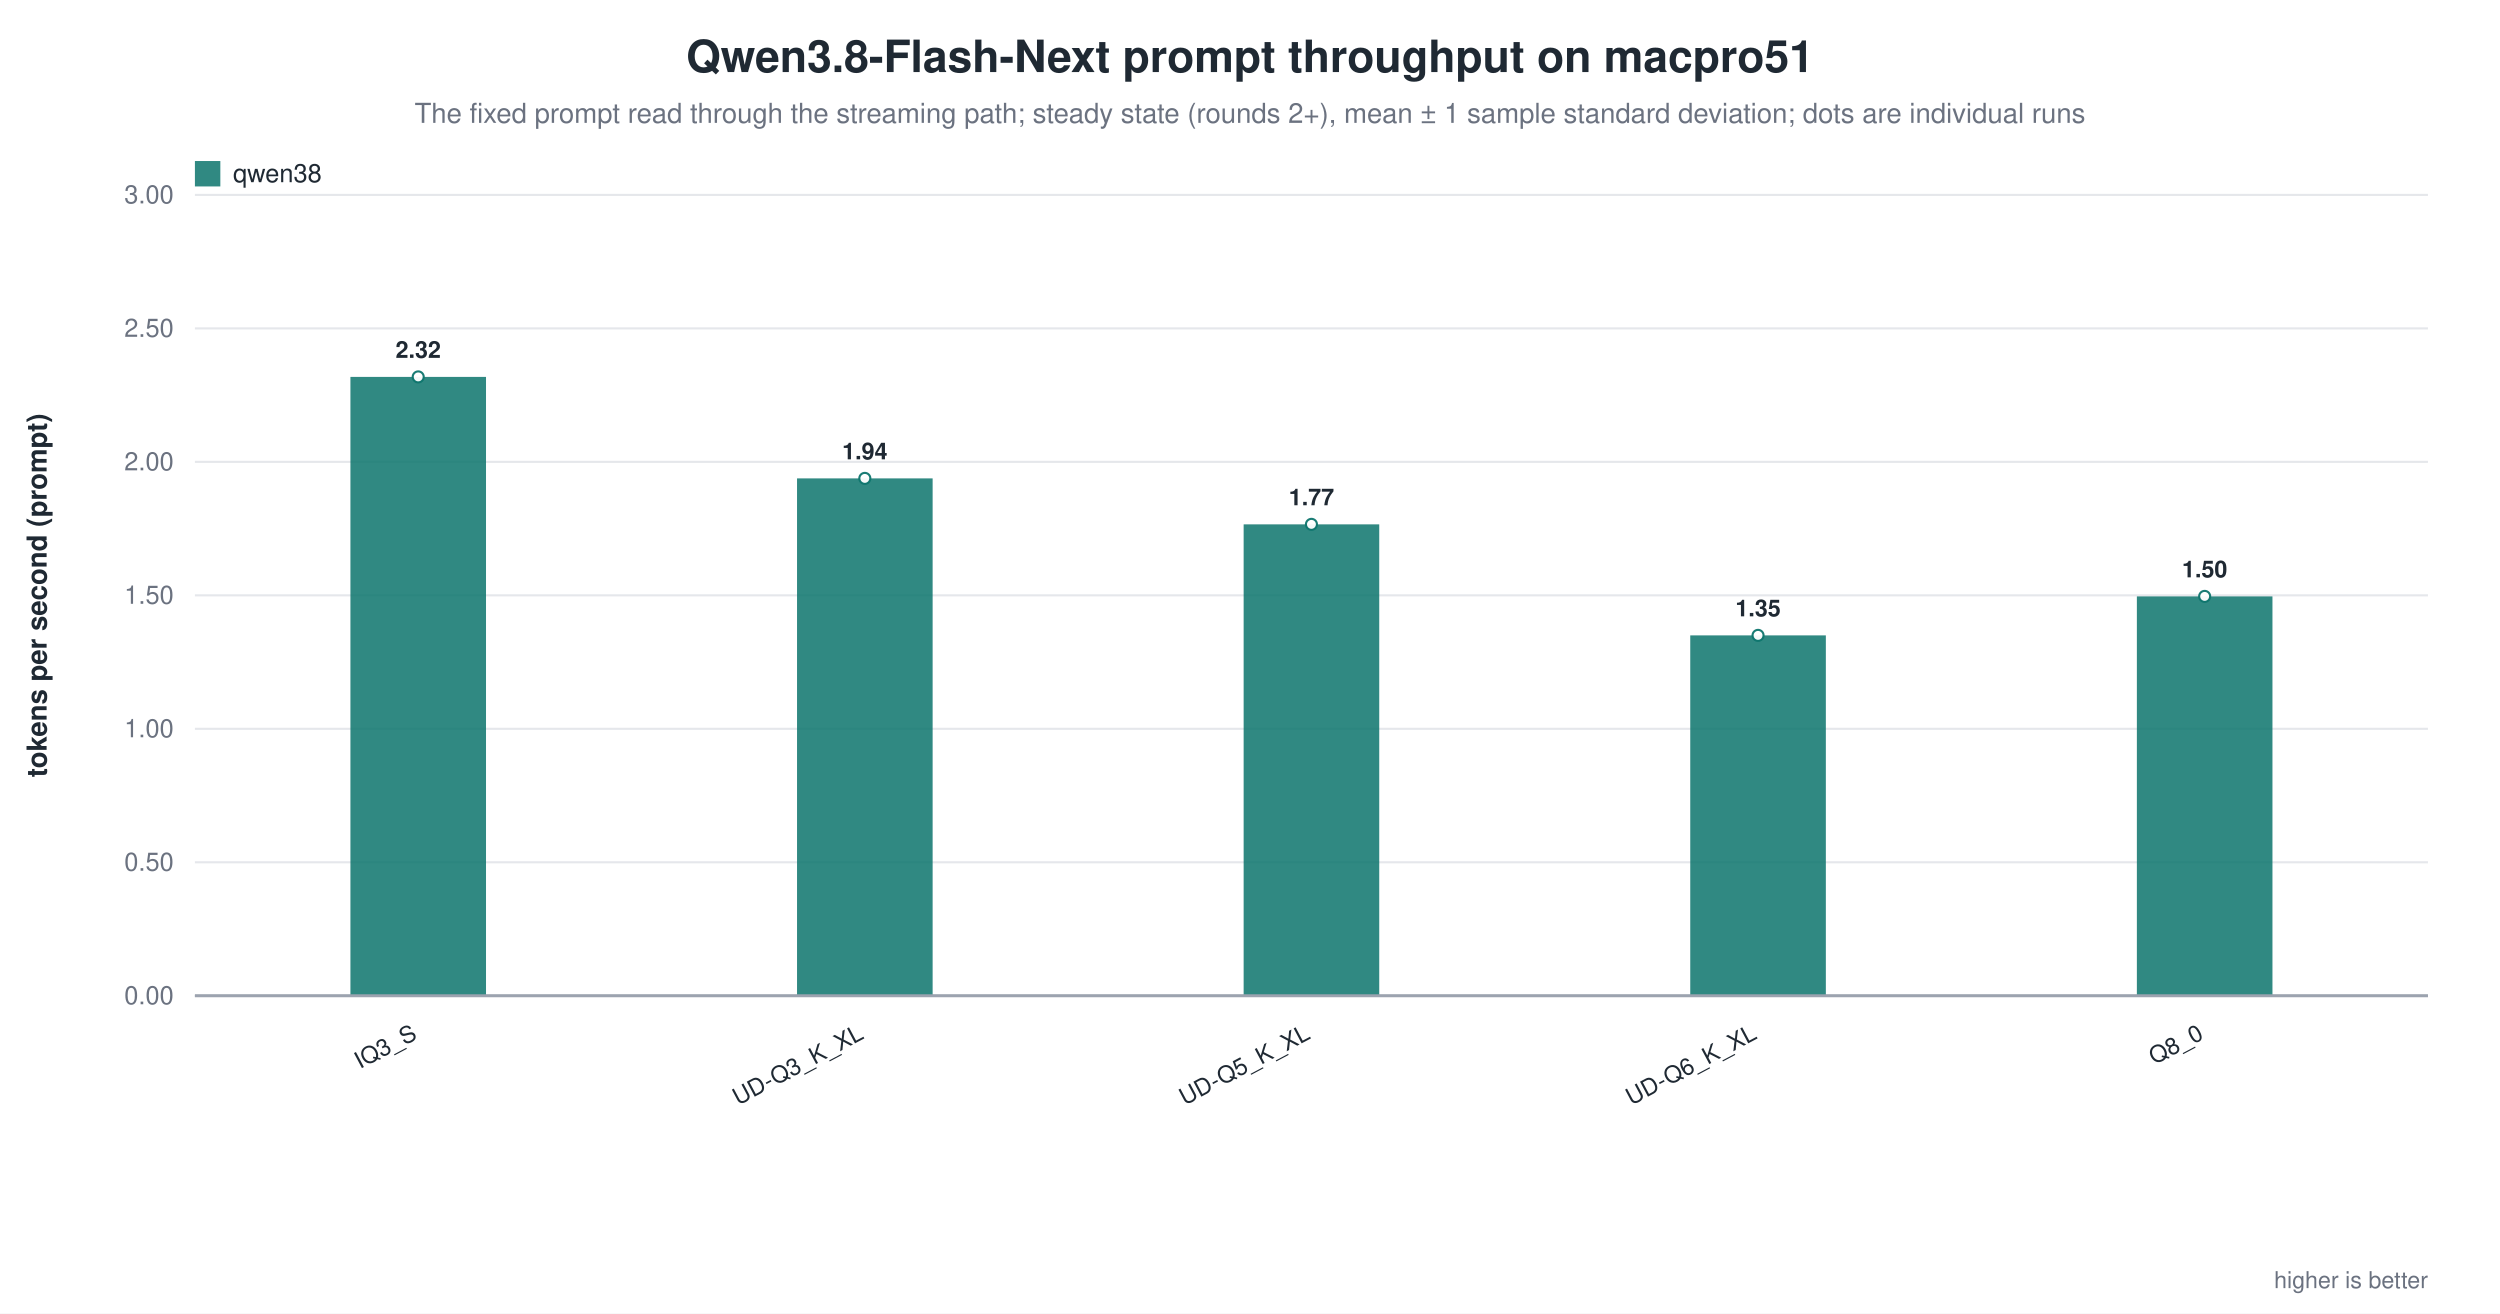
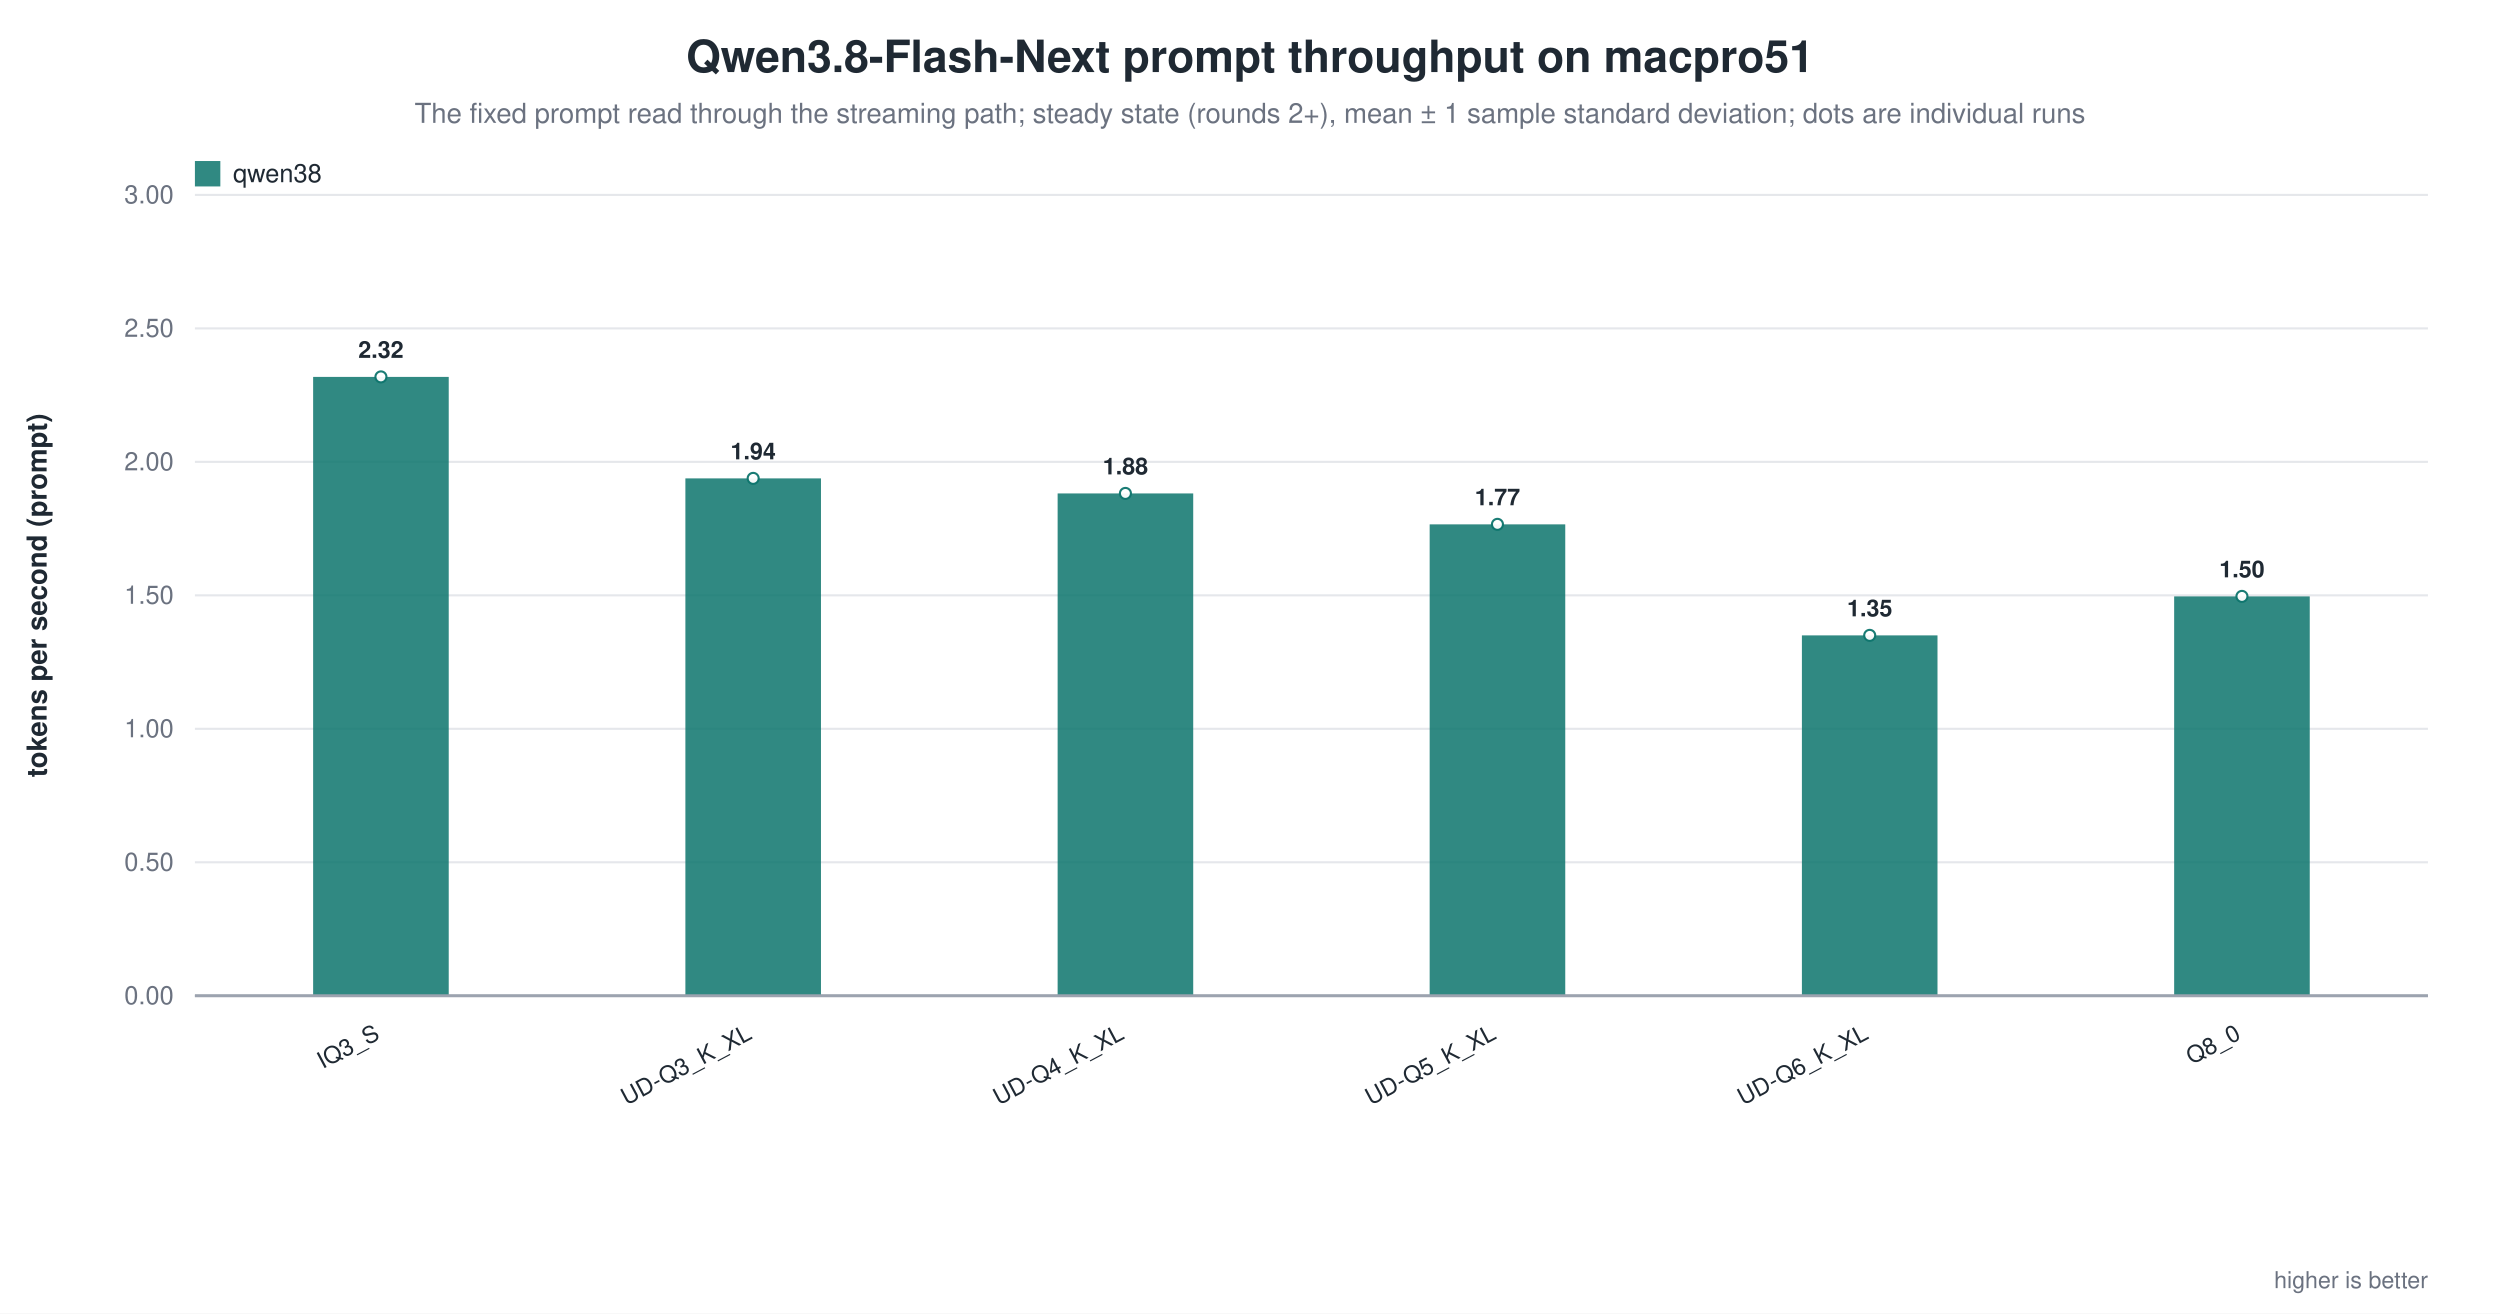
<svg xmlns="http://www.w3.org/2000/svg" width="1180" height="620" viewBox="0 0 1180 620" role="img" aria-label="Qwen3.8-Flash-Next prompt throughput on macpro51">
  <rect width="1180" height="620" fill="white" />
  <text x="590.0" y="34" text-anchor="middle" font-family="Helvetica, Arial, sans-serif" font-size="21" font-weight="600" fill="#1f2933">Qwen3.8-Flash-Next prompt throughput on macpro51</text>
  <text x="590.0" y="58" text-anchor="middle" font-family="Helvetica, Arial, sans-serif" font-size="13" fill="#6b7280">The fixed prompt read through the streaming path; steady state (rounds 2+), mean ± 1 sample standard deviation; dots are individual runs</text>
  <line x1="92.0" y1="470.0" x2="1146.0" y2="470.0" stroke="#9ca3af" stroke-width="1.0" />
  <text x="82.0" y="474.0" text-anchor="end" font-family="Helvetica, Arial, sans-serif" font-size="12" fill="#6b7280" font-weight="400">0.00</text>
  <line x1="92.0" y1="407.0" x2="1146.0" y2="407.0" stroke="#e5e7eb" stroke-width="1.0" />
  <text x="82.0" y="411.0" text-anchor="end" font-family="Helvetica, Arial, sans-serif" font-size="12" fill="#6b7280" font-weight="400">0.50</text>
  <line x1="92.0" y1="344.0" x2="1146.0" y2="344.0" stroke="#e5e7eb" stroke-width="1.0" />
  <text x="82.0" y="348.0" text-anchor="end" font-family="Helvetica, Arial, sans-serif" font-size="12" fill="#6b7280" font-weight="400">1.00</text>
  <line x1="92.0" y1="281.0" x2="1146.0" y2="281.0" stroke="#e5e7eb" stroke-width="1.0" />
  <text x="82.0" y="285.0" text-anchor="end" font-family="Helvetica, Arial, sans-serif" font-size="12" fill="#6b7280" font-weight="400">1.50</text>
  <line x1="92.0" y1="218.0" x2="1146.0" y2="218.0" stroke="#e5e7eb" stroke-width="1.0" />
  <text x="82.0" y="222.0" text-anchor="end" font-family="Helvetica, Arial, sans-serif" font-size="12" fill="#6b7280" font-weight="400">2.00</text>
  <line x1="92.0" y1="155.0" x2="1146.0" y2="155.0" stroke="#e5e7eb" stroke-width="1.0" />
  <text x="82.0" y="159.0" text-anchor="end" font-family="Helvetica, Arial, sans-serif" font-size="12" fill="#6b7280" font-weight="400">2.50</text>
  <line x1="92.0" y1="92.0" x2="1146.0" y2="92.0" stroke="#e5e7eb" stroke-width="1.0" />
  <text x="82.0" y="96.0" text-anchor="end" font-family="Helvetica, Arial, sans-serif" font-size="12" fill="#6b7280" font-weight="400">3.00</text>
  <text x="22.0" y="281.0" text-anchor="middle" font-family="Helvetica, Arial, sans-serif" font-size="13" fill="#1f2933" font-weight="600" transform="rotate(-90.0 22.0 281.0)">tokens per second (prompt)</text>
-   <rect x="165.4" y="177.9" width="64.0" height="292.1" fill="#0f766e" opacity="0.86" />
-   <circle cx="197.4" cy="177.9" r="2.6" fill="white" stroke="#0f766e" stroke-width="1.0" opacity="0.95" />
-   <text x="197.4" y="168.9" text-anchor="middle" font-family="Helvetica, Arial, sans-serif" font-size="11" fill="#1f2933" font-weight="600">2.32</text>
-   <text x="197.4" y="490.0" text-anchor="end" font-family="Helvetica, Arial, sans-serif" font-size="11" fill="#1f2933" font-weight="500" transform="rotate(-28.0 197.4 490.0)">IQ3_S</text>
-   <rect x="376.2" y="225.8" width="64.0" height="244.2" fill="#0f766e" opacity="0.86" />
-   <circle cx="408.2" cy="225.8" r="2.6" fill="white" stroke="#0f766e" stroke-width="1.0" opacity="0.95" />
-   <text x="408.2" y="216.8" text-anchor="middle" font-family="Helvetica, Arial, sans-serif" font-size="11" fill="#1f2933" font-weight="600">1.94</text>
-   <text x="408.2" y="490.0" text-anchor="end" font-family="Helvetica, Arial, sans-serif" font-size="11" fill="#1f2933" font-weight="500" transform="rotate(-28.0 408.2 490.0)">UD-Q3_K_XL</text>
-   <rect x="587.0" y="247.5" width="64.0" height="222.5" fill="#0f766e" opacity="0.86" />
-   <circle cx="619.0" cy="247.5" r="2.6" fill="white" stroke="#0f766e" stroke-width="1.0" opacity="0.95" />
-   <text x="619.0" y="238.5" text-anchor="middle" font-family="Helvetica, Arial, sans-serif" font-size="11" fill="#1f2933" font-weight="600">1.77</text>
-   <text x="619.0" y="490.0" text-anchor="end" font-family="Helvetica, Arial, sans-serif" font-size="11" fill="#1f2933" font-weight="500" transform="rotate(-28.0 619.0 490.0)">UD-Q5_K_XL</text>
-   <rect x="797.8" y="299.9" width="64.0" height="170.1" fill="#0f766e" opacity="0.86" />
-   <circle cx="829.8" cy="299.9" r="2.6" fill="white" stroke="#0f766e" stroke-width="1.0" opacity="0.95" />
-   <text x="829.8" y="290.9" text-anchor="middle" font-family="Helvetica, Arial, sans-serif" font-size="11" fill="#1f2933" font-weight="600">1.35</text>
-   <text x="829.8" y="490.0" text-anchor="end" font-family="Helvetica, Arial, sans-serif" font-size="11" fill="#1f2933" font-weight="500" transform="rotate(-28.0 829.8 490.0)">UD-Q6_K_XL</text>
-   <rect x="1008.6" y="281.5" width="64.0" height="188.5" fill="#0f766e" opacity="0.86" />
-   <circle cx="1040.6" cy="281.5" r="2.6" fill="white" stroke="#0f766e" stroke-width="1.0" opacity="0.95" />
-   <text x="1040.6" y="272.5" text-anchor="middle" font-family="Helvetica, Arial, sans-serif" font-size="11" fill="#1f2933" font-weight="600">1.50</text>
-   <text x="1040.6" y="490.0" text-anchor="end" font-family="Helvetica, Arial, sans-serif" font-size="11" fill="#1f2933" font-weight="500" transform="rotate(-28.0 1040.6 490.0)">Q8_0</text>
+   <rect x="147.8" y="177.9" width="64.0" height="292.1" fill="#0f766e" opacity="0.86" />
+   <circle cx="179.8" cy="177.9" r="2.6" fill="white" stroke="#0f766e" stroke-width="1.0" opacity="0.95" />
+   <text x="179.8" y="168.9" text-anchor="middle" font-family="Helvetica, Arial, sans-serif" font-size="11" fill="#1f2933" font-weight="600">2.32</text>
+   <text x="179.8" y="490.0" text-anchor="end" font-family="Helvetica, Arial, sans-serif" font-size="11" fill="#1f2933" font-weight="500" transform="rotate(-28.0 179.8 490.0)">IQ3_S</text>
+   <rect x="323.5" y="225.8" width="64.0" height="244.2" fill="#0f766e" opacity="0.86" />
+   <circle cx="355.5" cy="225.8" r="2.6" fill="white" stroke="#0f766e" stroke-width="1.0" opacity="0.95" />
+   <text x="355.5" y="216.8" text-anchor="middle" font-family="Helvetica, Arial, sans-serif" font-size="11" fill="#1f2933" font-weight="600">1.94</text>
+   <text x="355.5" y="490.0" text-anchor="end" font-family="Helvetica, Arial, sans-serif" font-size="11" fill="#1f2933" font-weight="500" transform="rotate(-28.0 355.5 490.0)">UD-Q3_K_XL</text>
+   <rect x="499.2" y="232.9" width="64.0" height="237.1" fill="#0f766e" opacity="0.86" />
+   <circle cx="531.2" cy="232.9" r="2.6" fill="white" stroke="#0f766e" stroke-width="1.0" opacity="0.95" />
+   <text x="531.2" y="223.9" text-anchor="middle" font-family="Helvetica, Arial, sans-serif" font-size="11" fill="#1f2933" font-weight="600">1.88</text>
+   <text x="531.2" y="490.0" text-anchor="end" font-family="Helvetica, Arial, sans-serif" font-size="11" fill="#1f2933" font-weight="500" transform="rotate(-28.0 531.2 490.0)">UD-Q4_K_XL</text>
+   <rect x="674.8" y="247.5" width="64.0" height="222.5" fill="#0f766e" opacity="0.86" />
+   <circle cx="706.8" cy="247.5" r="2.6" fill="white" stroke="#0f766e" stroke-width="1.0" opacity="0.95" />
+   <text x="706.8" y="238.5" text-anchor="middle" font-family="Helvetica, Arial, sans-serif" font-size="11" fill="#1f2933" font-weight="600">1.77</text>
+   <text x="706.8" y="490.0" text-anchor="end" font-family="Helvetica, Arial, sans-serif" font-size="11" fill="#1f2933" font-weight="500" transform="rotate(-28.0 706.8 490.0)">UD-Q5_K_XL</text>
+   <rect x="850.5" y="299.9" width="64.0" height="170.1" fill="#0f766e" opacity="0.86" />
+   <circle cx="882.5" cy="299.9" r="2.6" fill="white" stroke="#0f766e" stroke-width="1.0" opacity="0.95" />
+   <text x="882.5" y="290.9" text-anchor="middle" font-family="Helvetica, Arial, sans-serif" font-size="11" fill="#1f2933" font-weight="600">1.35</text>
+   <text x="882.5" y="490.0" text-anchor="end" font-family="Helvetica, Arial, sans-serif" font-size="11" fill="#1f2933" font-weight="500" transform="rotate(-28.0 882.5 490.0)">UD-Q6_K_XL</text>
+   <rect x="1026.2" y="281.5" width="64.0" height="188.5" fill="#0f766e" opacity="0.86" />
+   <circle cx="1058.2" cy="281.5" r="2.6" fill="white" stroke="#0f766e" stroke-width="1.0" opacity="0.95" />
+   <text x="1058.2" y="272.5" text-anchor="middle" font-family="Helvetica, Arial, sans-serif" font-size="11" fill="#1f2933" font-weight="600">1.50</text>
+   <text x="1058.2" y="490.0" text-anchor="end" font-family="Helvetica, Arial, sans-serif" font-size="11" fill="#1f2933" font-weight="500" transform="rotate(-28.0 1058.2 490.0)">Q8_0</text>
  <line x1="92.0" y1="470.0" x2="1146.0" y2="470.0" stroke="#9ca3af" stroke-width="1.4" />
  <rect x="92.0" y="76.0" width="12.0" height="12.0" fill="#0f766e" opacity="0.86" />
  <text x="110.0" y="86.0" text-anchor="start" font-family="Helvetica, Arial, sans-serif" font-size="12" fill="#1f2933" font-weight="500">qwen38</text>
  <text x="1146.0" y="608.0" text-anchor="end" font-family="Helvetica, Arial, sans-serif" font-size="11" fill="#6b7280" font-weight="400">higher is better</text>
</svg>
